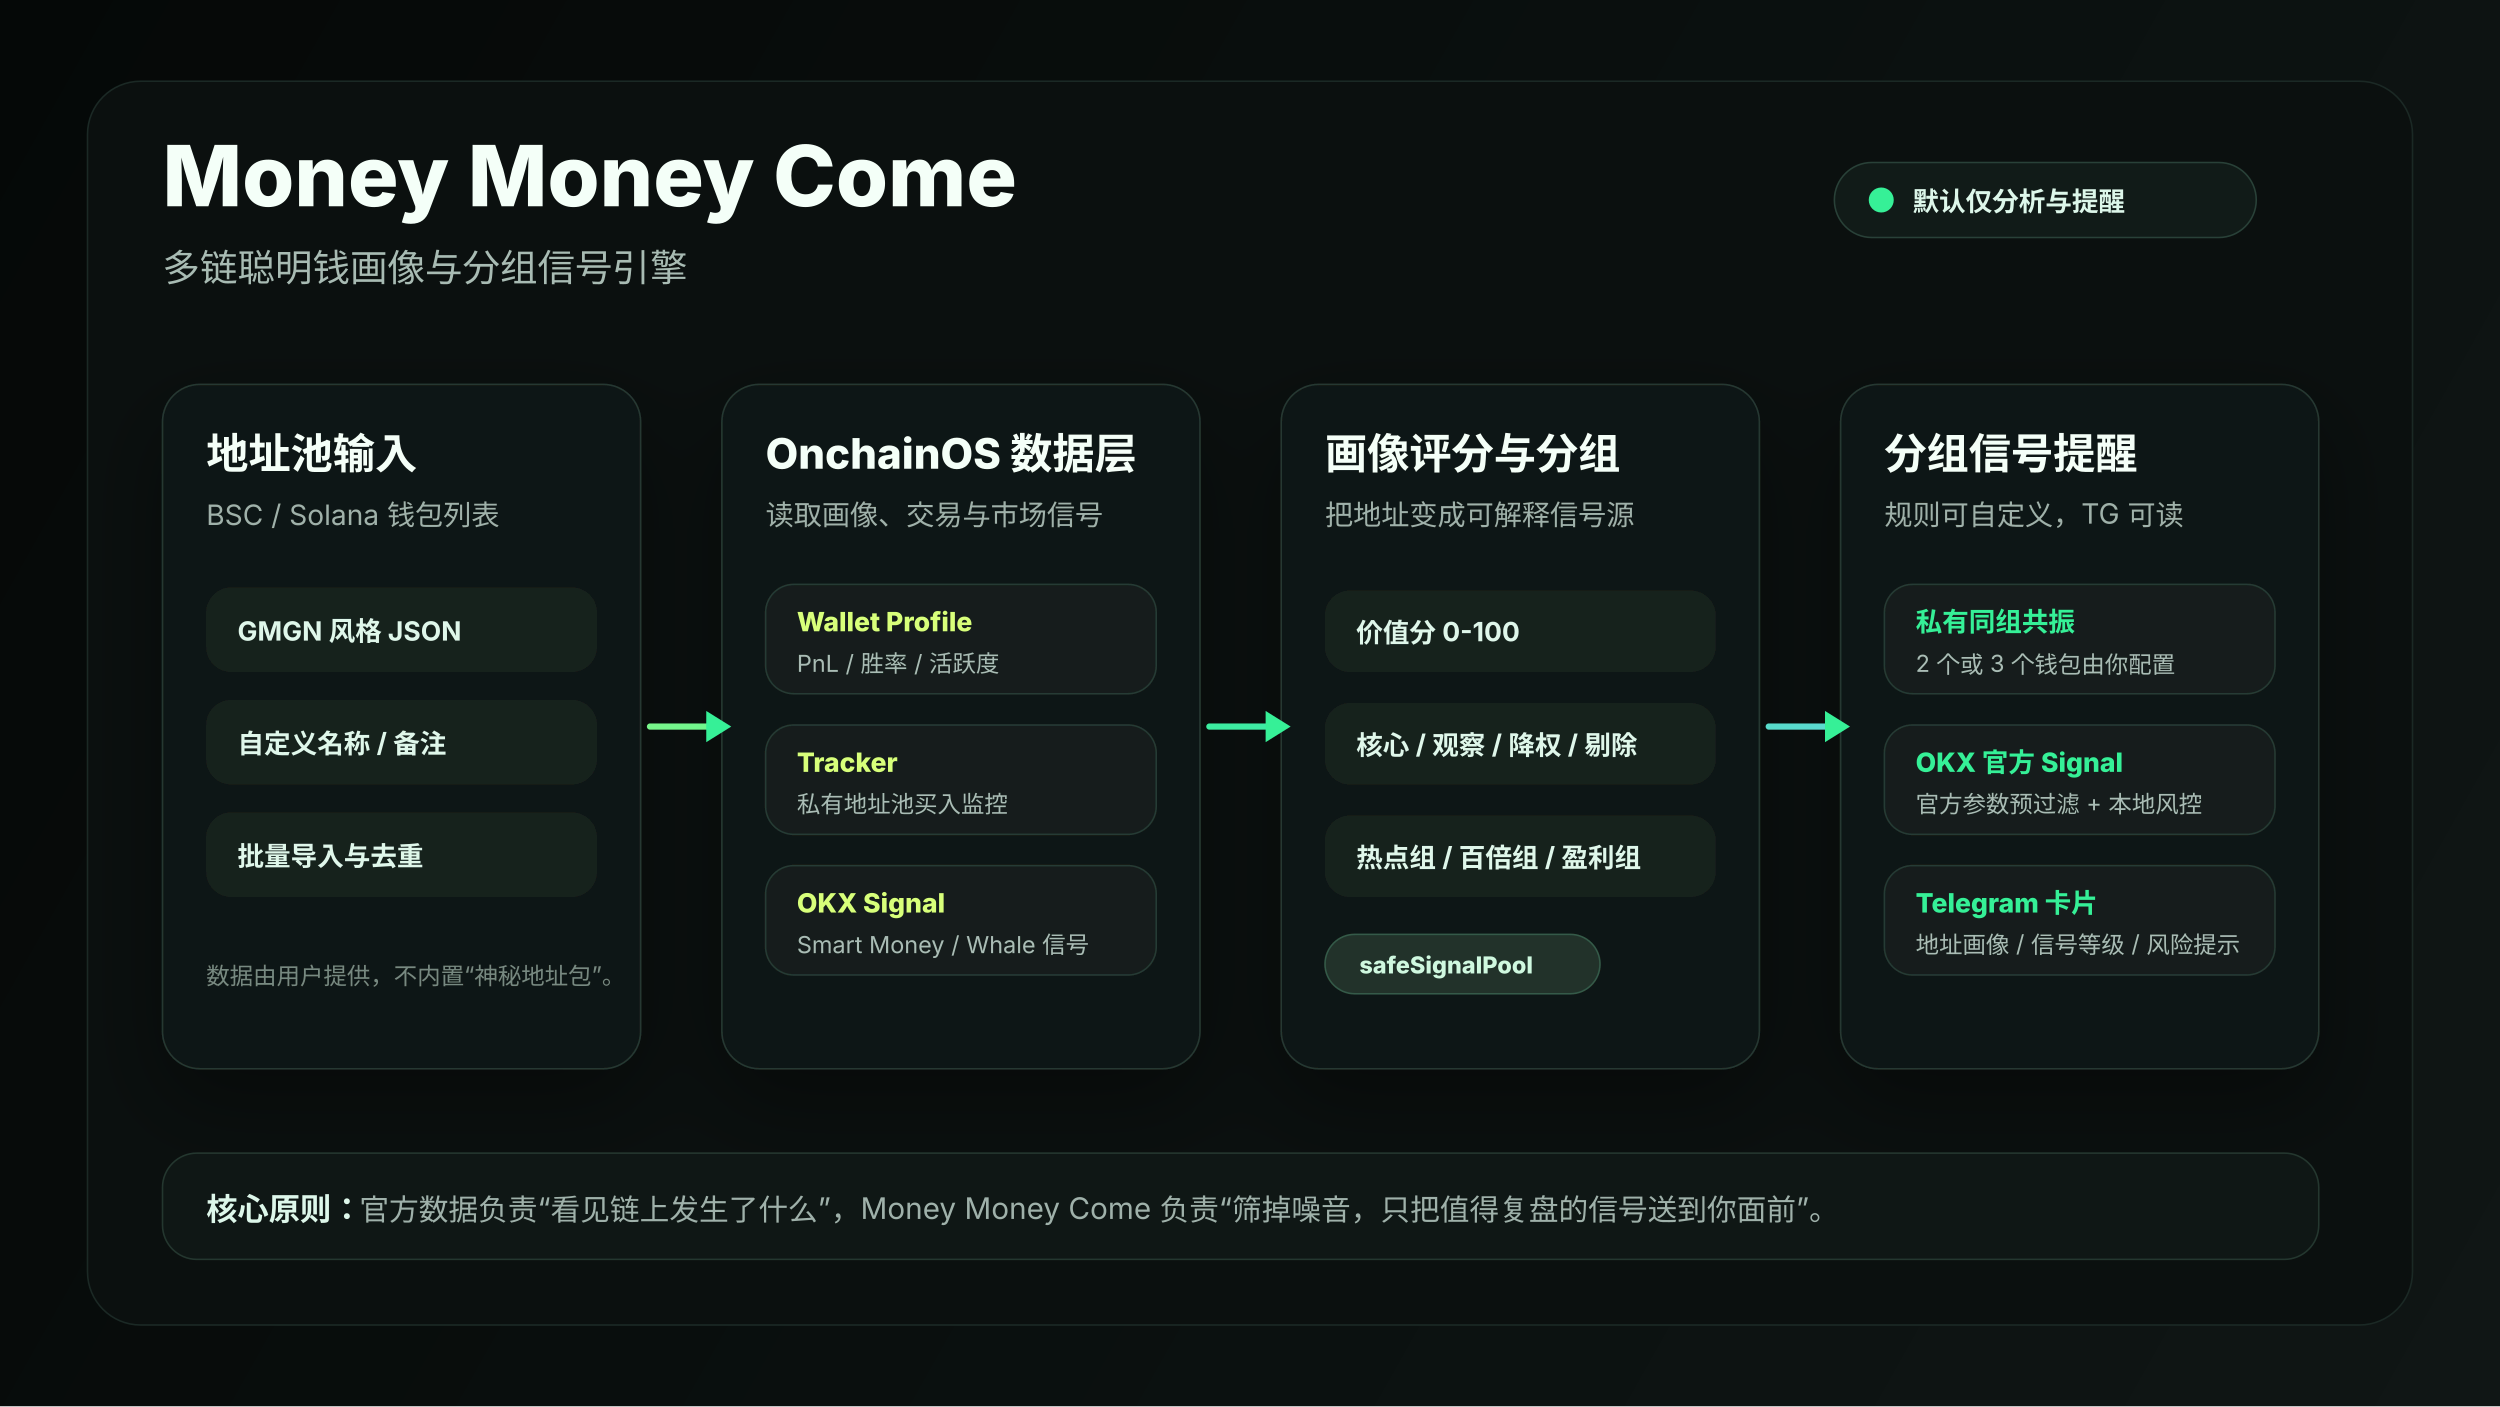
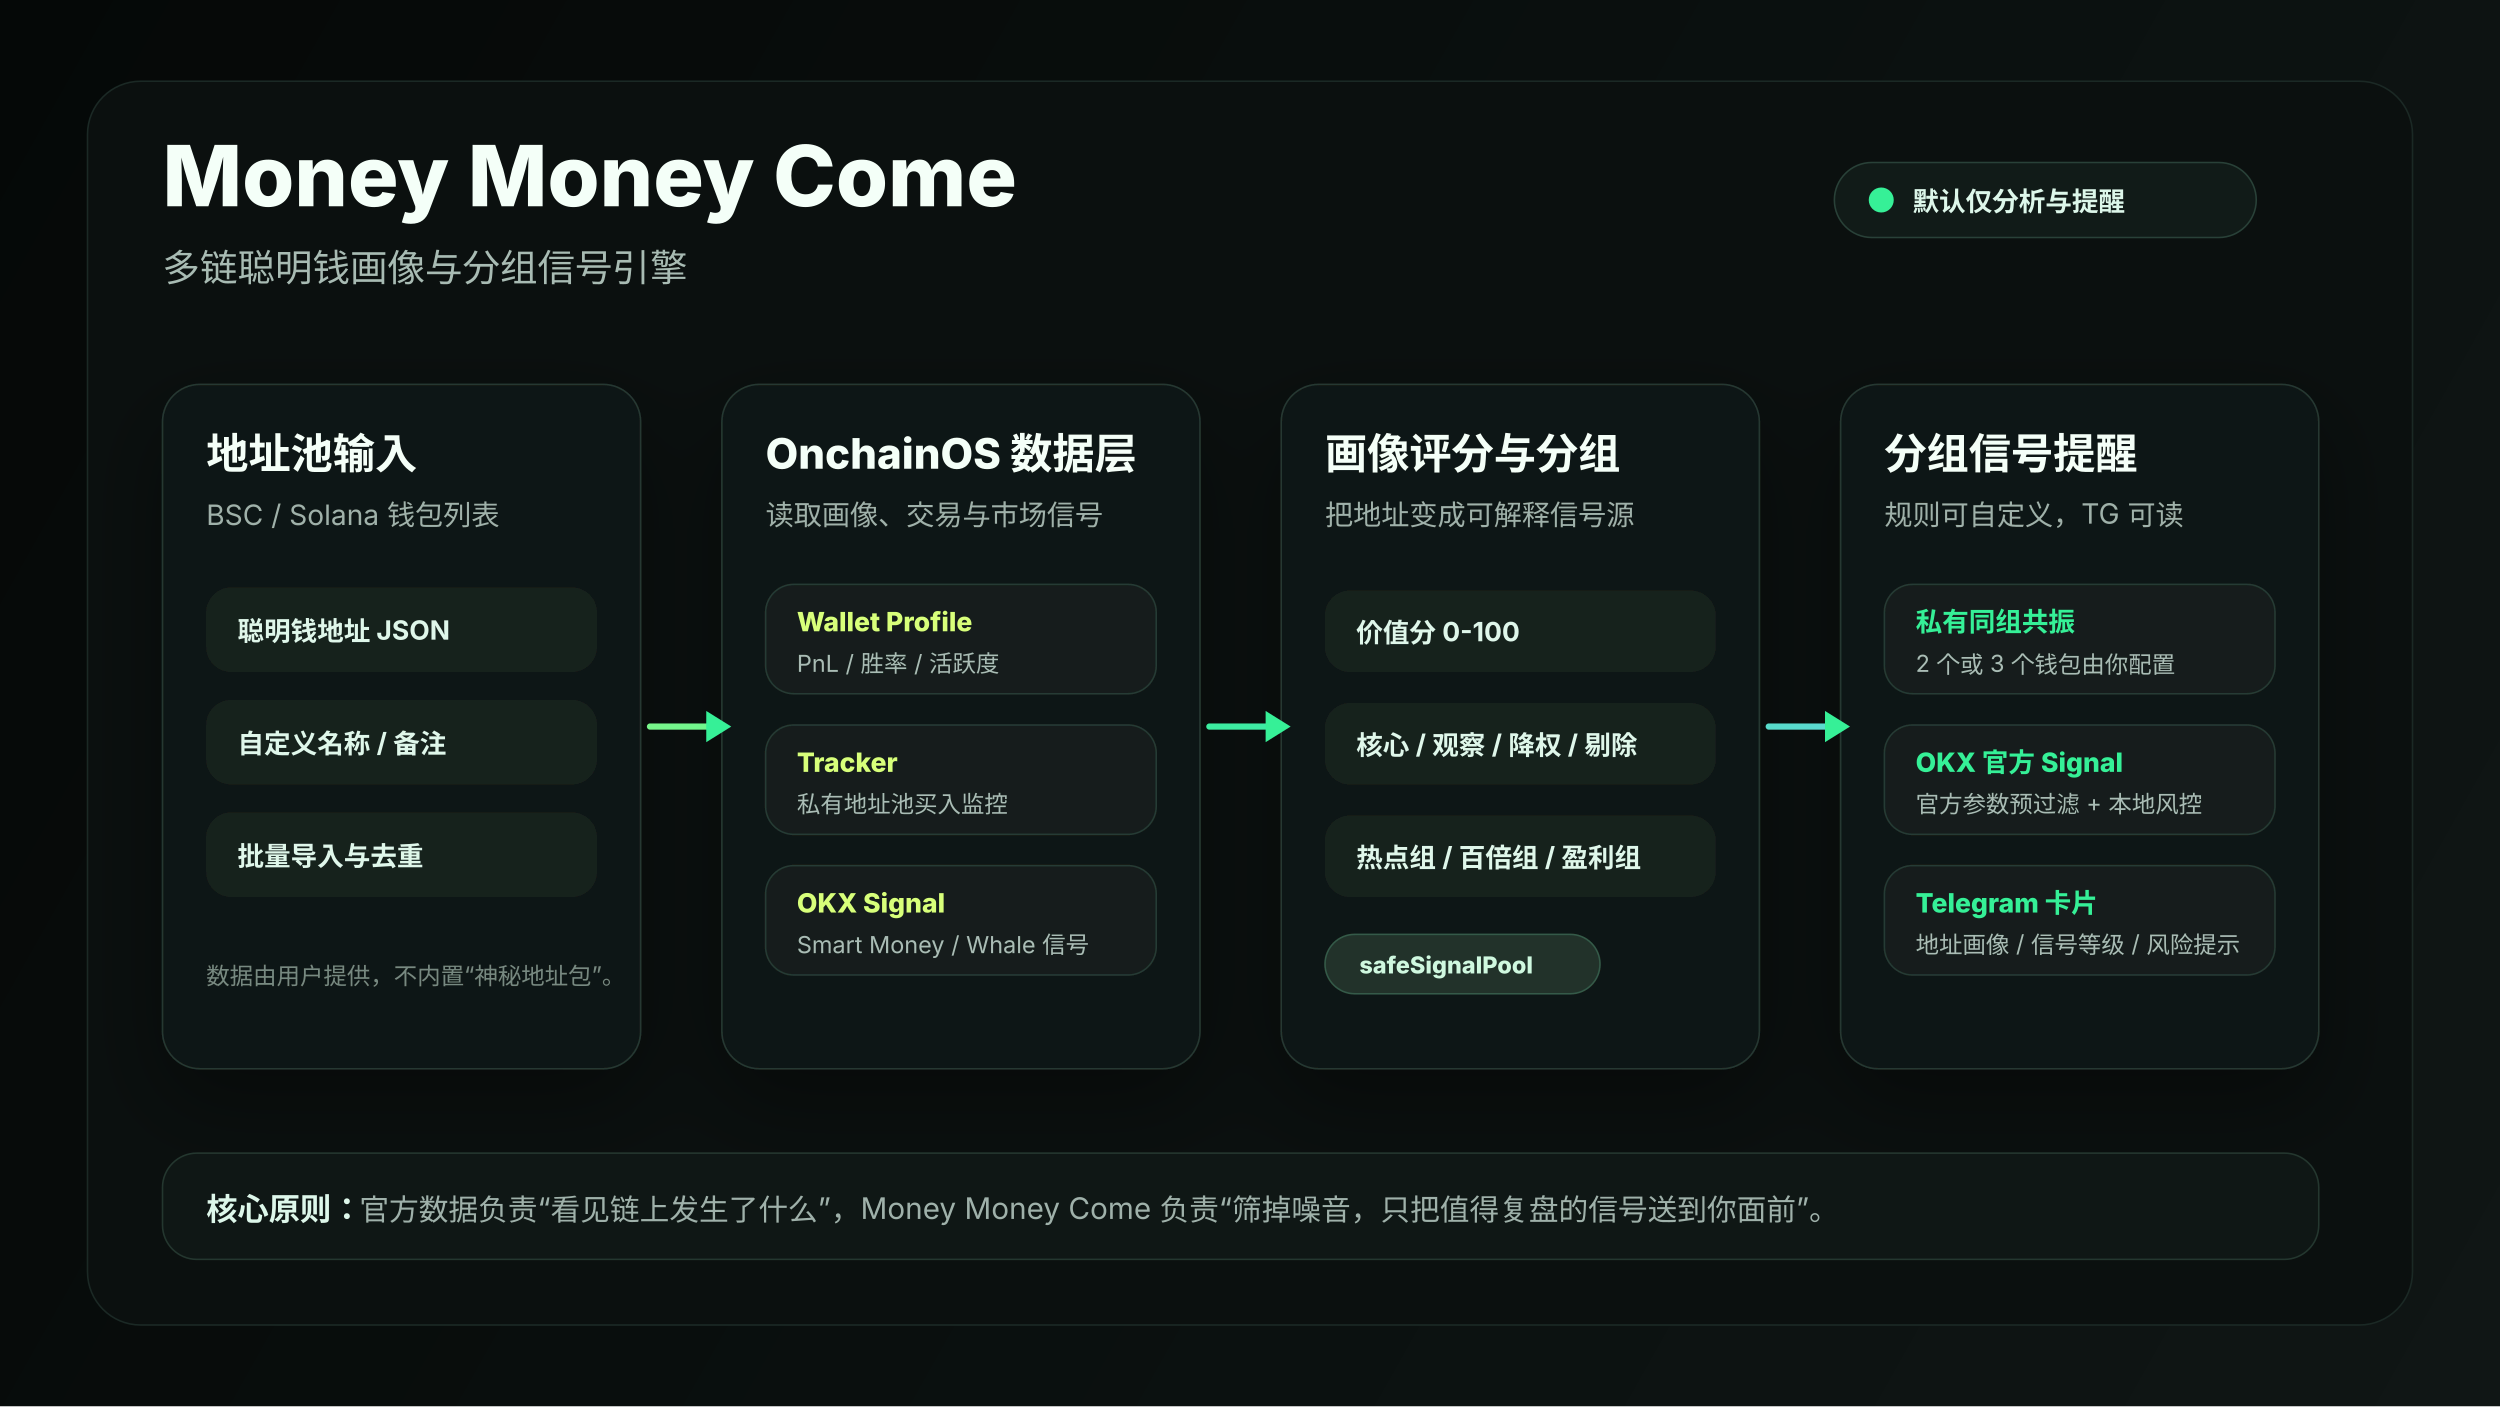
<svg xmlns="http://www.w3.org/2000/svg" width="1600" height="900" viewBox="0 0 1600 900" fill="none" role="img" aria-labelledby="title desc">
  <defs>
    <linearGradient id="bg" x1="0" y1="0" x2="1600" y2="900" gradientUnits="userSpaceOnUse">
      <stop stop-color="#050807" />
      <stop offset="0.62" stop-color="#0B1110" />
      <stop offset="1" stop-color="#101615" />
    </linearGradient>
    <linearGradient id="green" x1="162" y1="140" x2="1416" y2="760" gradientUnits="userSpaceOnUse">
      <stop stop-color="#D8FF7A" />
      <stop offset="0.45" stop-color="#36F097" />
      <stop offset="1" stop-color="#7AC7FF" />
    </linearGradient>
    <filter id="softShadow" x="-20%" y="-20%" width="140%" height="140%" color-interpolation-filters="sRGB">
      <feDropShadow dx="0" dy="22" stdDeviation="28" flood-color="#000000" flood-opacity="0.38" />
    </filter>
  </defs>
  <rect width="1600" height="900" fill="url(#bg)" />
  <rect x="56" y="52" width="1488" height="796" rx="34" fill="#0B100F" stroke="#1B2925" />
  <g font-family="Inter, PingFang SC, Microsoft YaHei, Arial, sans-serif">
    <text x="104" y="132" fill="#F4FFF8" font-size="54" font-weight="780">Money Money Come</text>
    <text x="104" y="180" fill="#A8BBB3" font-size="24" font-weight="520">多链聪明钱画像与分组信号引擎</text>
    <g transform="translate(1174 104)">
      <rect width="270" height="48" rx="24" fill="#111B18" stroke="#294138" />
      <circle cx="30" cy="24" r="8" fill="#36F097" />
      <text x="50" y="31" fill="#DDF7EA" font-size="17" font-weight="700">默认仅分析与提醒</text>
    </g>
  </g>
  <g filter="url(#softShadow)" font-family="Inter, PingFang SC, Microsoft YaHei, Arial, sans-serif">
    <g transform="translate(104 246)">
      <rect width="306" height="438" rx="24" fill="#101715" stroke="#263933" />
      <text x="28" y="54" fill="#F4FFF8" font-size="27" font-weight="780">地址池输入</text>
      <text x="28" y="90" fill="#9FB1AA" font-size="18">BSC / Solana 钱包列表</text>
      <g transform="translate(28 130)">
        <rect width="250" height="54" rx="16" fill="#17231F" />
-         <text x="20" y="34" fill="#DFF7EA" font-size="17" font-weight="700">GMGN 风格 JSON</text>
+         <text x="20" y="34" fill="#DFF7EA" font-size="17" font-weight="700">聪明钱地址 JSON</text>
      </g>
      <g transform="translate(28 202)">
        <rect width="250" height="54" rx="16" fill="#17231F" />
        <text x="20" y="34" fill="#DFF7EA" font-size="17" font-weight="700">自定义名称 / 备注</text>
      </g>
      <g transform="translate(28 274)">
        <rect width="250" height="54" rx="16" fill="#17231F" />
        <text x="20" y="34" fill="#DFF7EA" font-size="17" font-weight="700">批量导入与去重</text>
      </g>
      <text x="28" y="384" fill="#778981" font-size="15">数据由用户提供，不内置“神秘地址包”。</text>
    </g>
    <g transform="translate(462 246)">
      <rect width="306" height="438" rx="24" fill="#101715" stroke="#263933" />
      <text x="28" y="54" fill="#F4FFF8" font-size="27" font-weight="780">OnchainOS 数据层</text>
      <text x="28" y="90" fill="#9FB1AA" font-size="18">读取画像、交易与市场信号</text>
      <g transform="translate(28 128)">
        <rect width="250" height="70" rx="18" fill="#151F1C" stroke="#263A34" />
        <text x="20" y="30" fill="#D8FF7A" font-size="17" font-weight="760">Wallet Profile</text>
        <text x="20" y="56" fill="#AABCB5" font-size="15">PnL / 胜率 / 活跃度</text>
      </g>
      <g transform="translate(28 218)">
        <rect width="250" height="70" rx="18" fill="#151F1C" stroke="#263A34" />
        <text x="20" y="30" fill="#D8FF7A" font-size="17" font-weight="760">Tracker</text>
        <text x="20" y="56" fill="#AABCB5" font-size="15">私有地址池买入监控</text>
      </g>
      <g transform="translate(28 308)">
        <rect width="250" height="70" rx="18" fill="#151F1C" stroke="#263A34" />
        <text x="20" y="30" fill="#D8FF7A" font-size="17" font-weight="760">OKX Signal</text>
        <text x="20" y="56" fill="#AABCB5" font-size="15">Smart Money / Whale 信号</text>
      </g>
    </g>
    <g transform="translate(820 246)">
      <rect width="306" height="438" rx="24" fill="#101715" stroke="#263933" />
      <text x="28" y="54" fill="#F4FFF8" font-size="27" font-weight="780">画像评分与分组</text>
      <text x="28" y="90" fill="#9FB1AA" font-size="18">把地址变成可解释信号源</text>
      <g transform="translate(28 132)">
        <rect width="250" height="52" rx="16" fill="#17231F" />
        <text x="20" y="33" fill="#DFF7EA" font-size="17" font-weight="700">价值分 0-100</text>
      </g>
      <g transform="translate(28 204)">
        <rect width="250" height="52" rx="16" fill="#17231F" />
        <text x="20" y="33" fill="#DFF7EA" font-size="17" font-weight="700">核心 / 观察 / 降权 / 剔除</text>
      </g>
      <g transform="translate(28 276)">
        <rect width="250" height="52" rx="16" fill="#17231F" />
        <text x="20" y="33" fill="#DFF7EA" font-size="17" font-weight="700">热点组 / 百倍组 / 盈利组</text>
      </g>
      <g transform="translate(28 352)">
        <rect width="176" height="38" rx="19" fill="#20332B" stroke="#345A48" />
        <text x="22" y="25" fill="#CFF8DF" font-size="15" font-weight="760">safeSignalPool</text>
      </g>
    </g>
    <g transform="translate(1178 246)">
      <rect width="306" height="438" rx="24" fill="#101715" stroke="#263933" />
      <text x="28" y="54" fill="#F4FFF8" font-size="27" font-weight="780">分组信号提醒</text>
      <text x="28" y="90" fill="#9FB1AA" font-size="18">规则可自定义，TG 可读</text>
      <g transform="translate(28 128)">
        <rect width="250" height="70" rx="18" fill="#151F1C" stroke="#263A34" />
        <text x="20" y="30" fill="#36F097" font-size="17" font-weight="760">私有同组共振</text>
        <text x="20" y="56" fill="#AABCB5" font-size="15">2 个或 3 个钱包由你配置</text>
      </g>
      <g transform="translate(28 218)">
        <rect width="250" height="70" rx="18" fill="#151F1C" stroke="#263A34" />
        <text x="20" y="30" fill="#36F097" font-size="17" font-weight="760">OKX 官方 Signal</text>
        <text x="20" y="56" fill="#AABCB5" font-size="15">官方参数预过滤 + 本地风控</text>
      </g>
      <g transform="translate(28 308)">
        <rect width="250" height="70" rx="18" fill="#151F1C" stroke="#263A34" />
        <text x="20" y="30" fill="#36F097" font-size="17" font-weight="760">Telegram 卡片</text>
        <text x="20" y="56" fill="#AABCB5" font-size="15">地址画像 / 信号等级 / 风险提示</text>
      </g>
    </g>
  </g>
  <path d="M416 465H456" stroke="url(#green)" stroke-width="4" stroke-linecap="round" />
  <path d="M774 465H814" stroke="url(#green)" stroke-width="4" stroke-linecap="round" />
  <path d="M1132 465H1172" stroke="url(#green)" stroke-width="4" stroke-linecap="round" />
  <path d="M452 455L468 465L452 475V455Z" fill="#36F097" />
  <path d="M810 455L826 465L810 475V455Z" fill="#36F097" />
  <path d="M1168 455L1184 465L1168 475V455Z" fill="#36F097" />
  <g transform="translate(104 738)" font-family="Inter, PingFang SC, Microsoft YaHei, Arial, sans-serif">
    <rect width="1380" height="68" rx="22" fill="#0F1715" stroke="#24372F" />
    <text x="28" y="43" fill="#DDF7EA" font-size="20" font-weight="760">核心原则：</text>
    <text x="126" y="43" fill="#9FB1AA" font-size="19">官方数据负责“看见链上发生了什么”，Money Money Come 负责“筛掉噪音，只把值得复盘的信号送到你面前”。</text>
  </g>
</svg>
